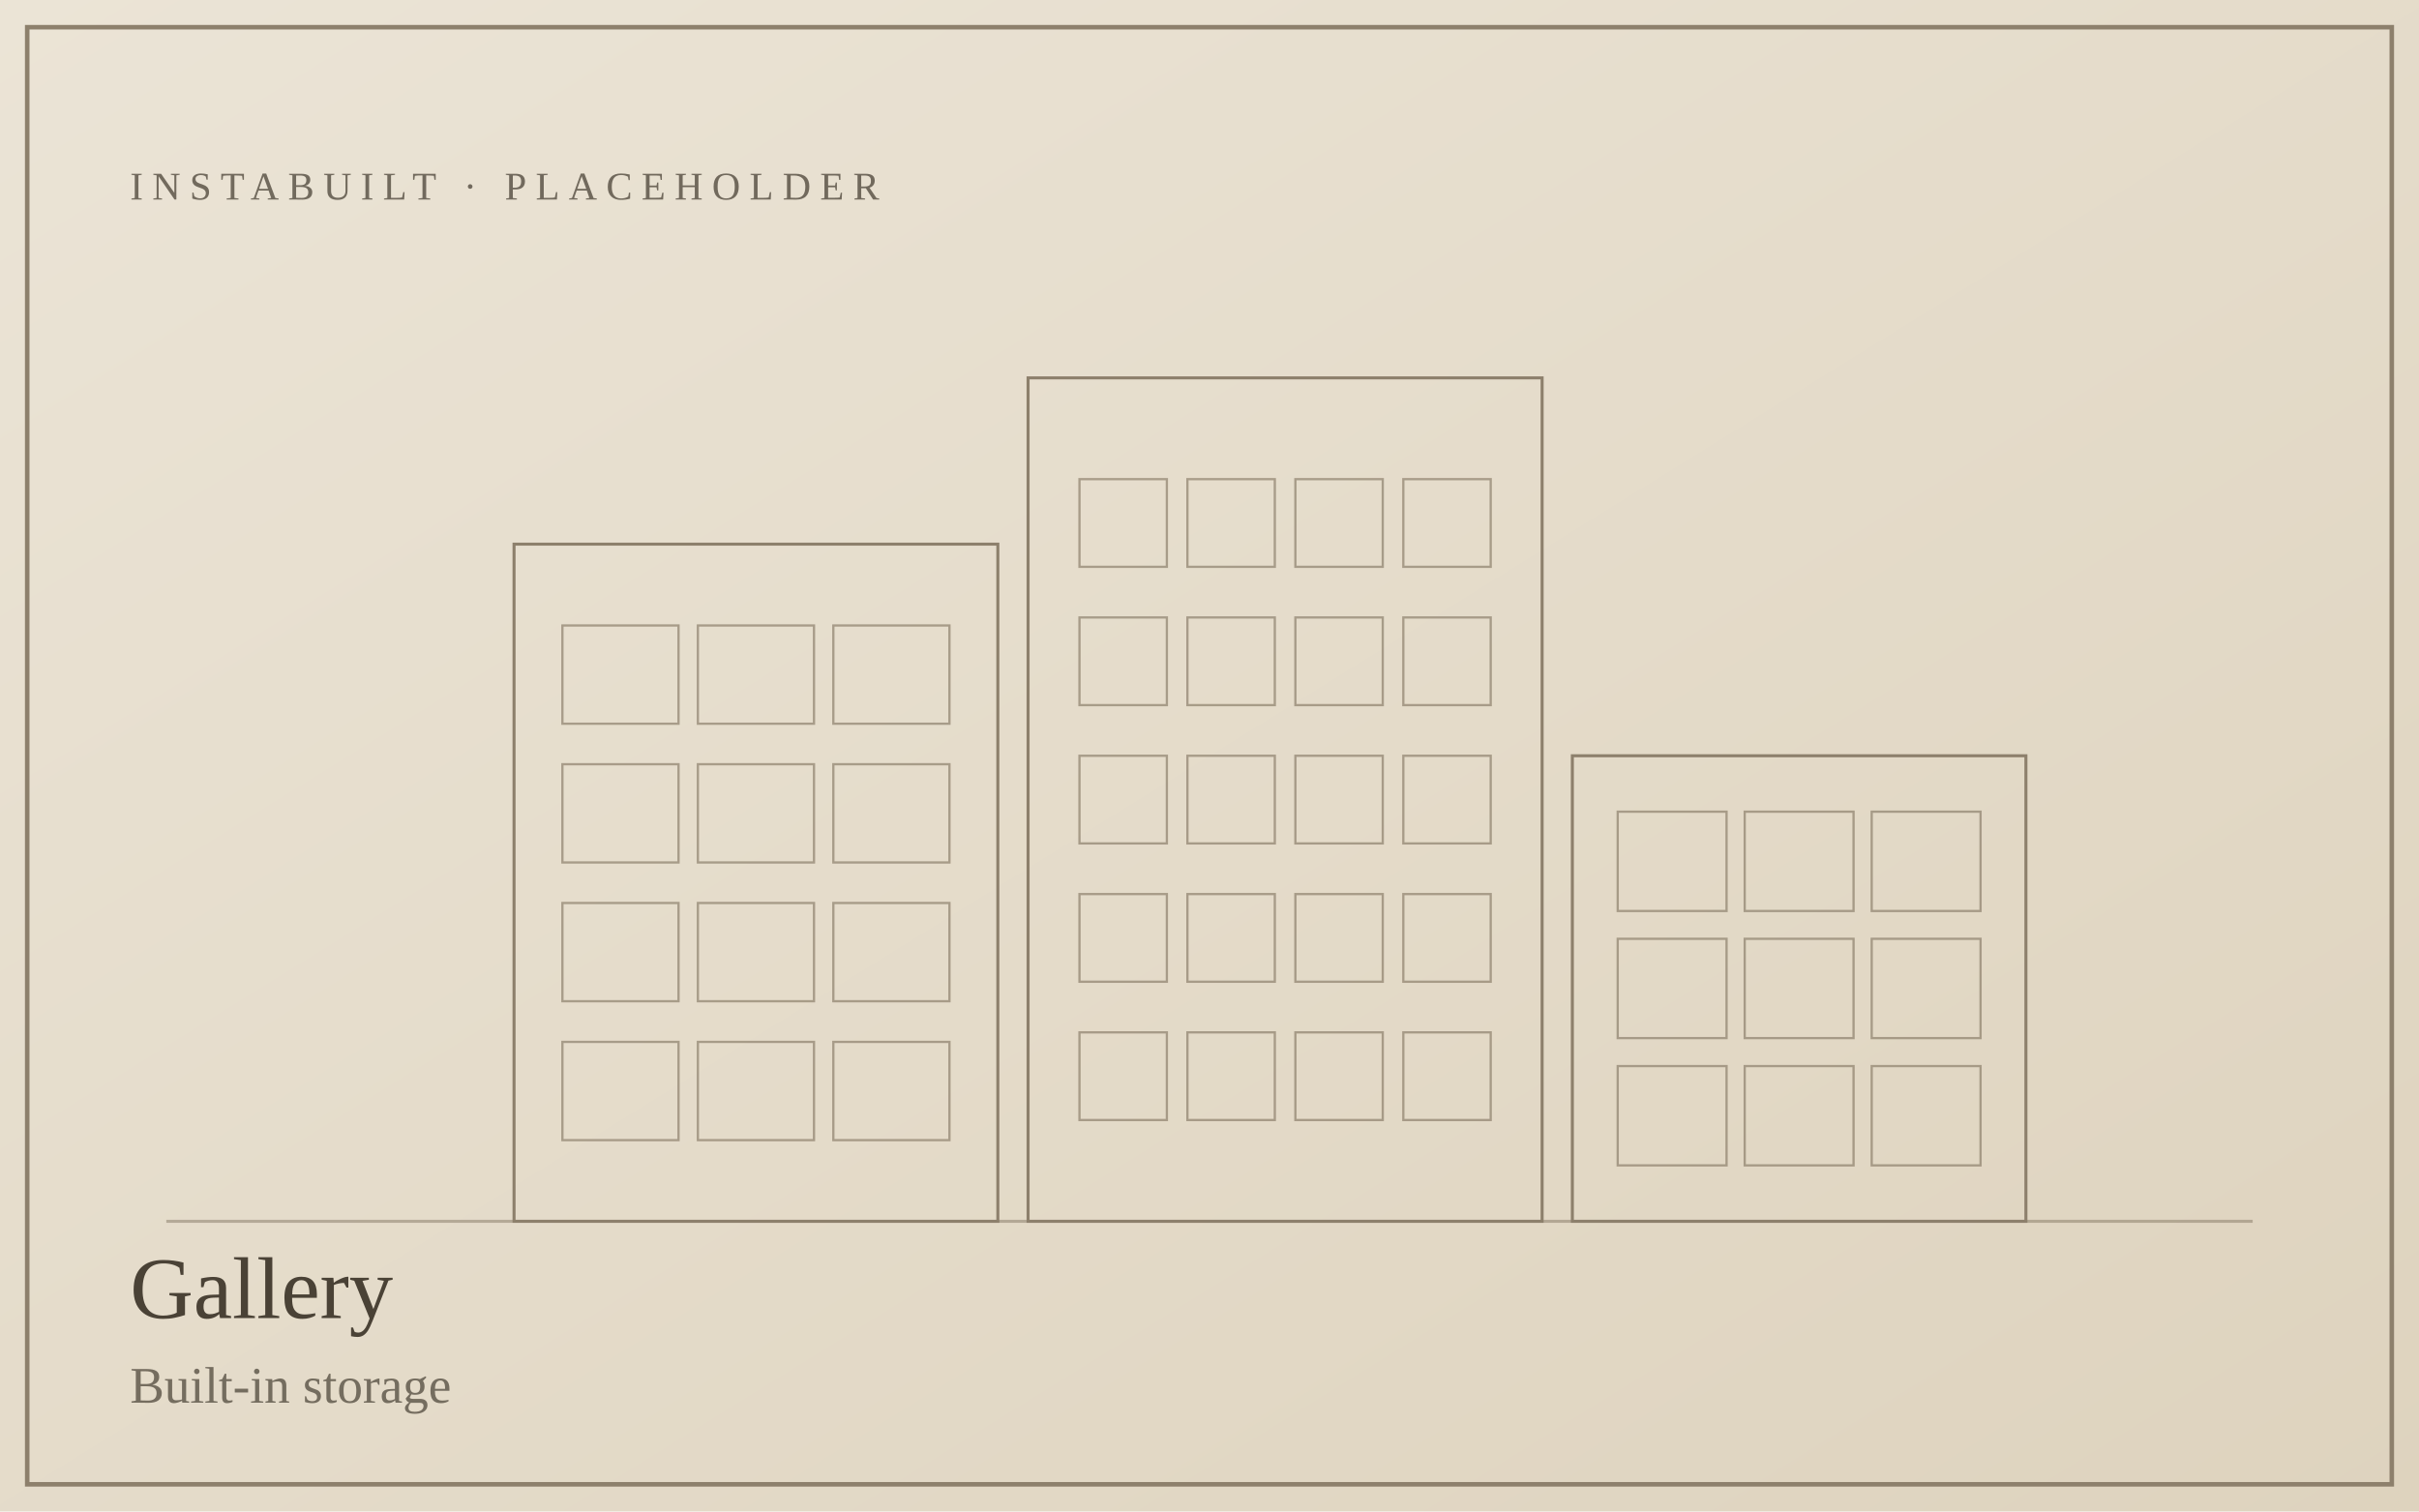
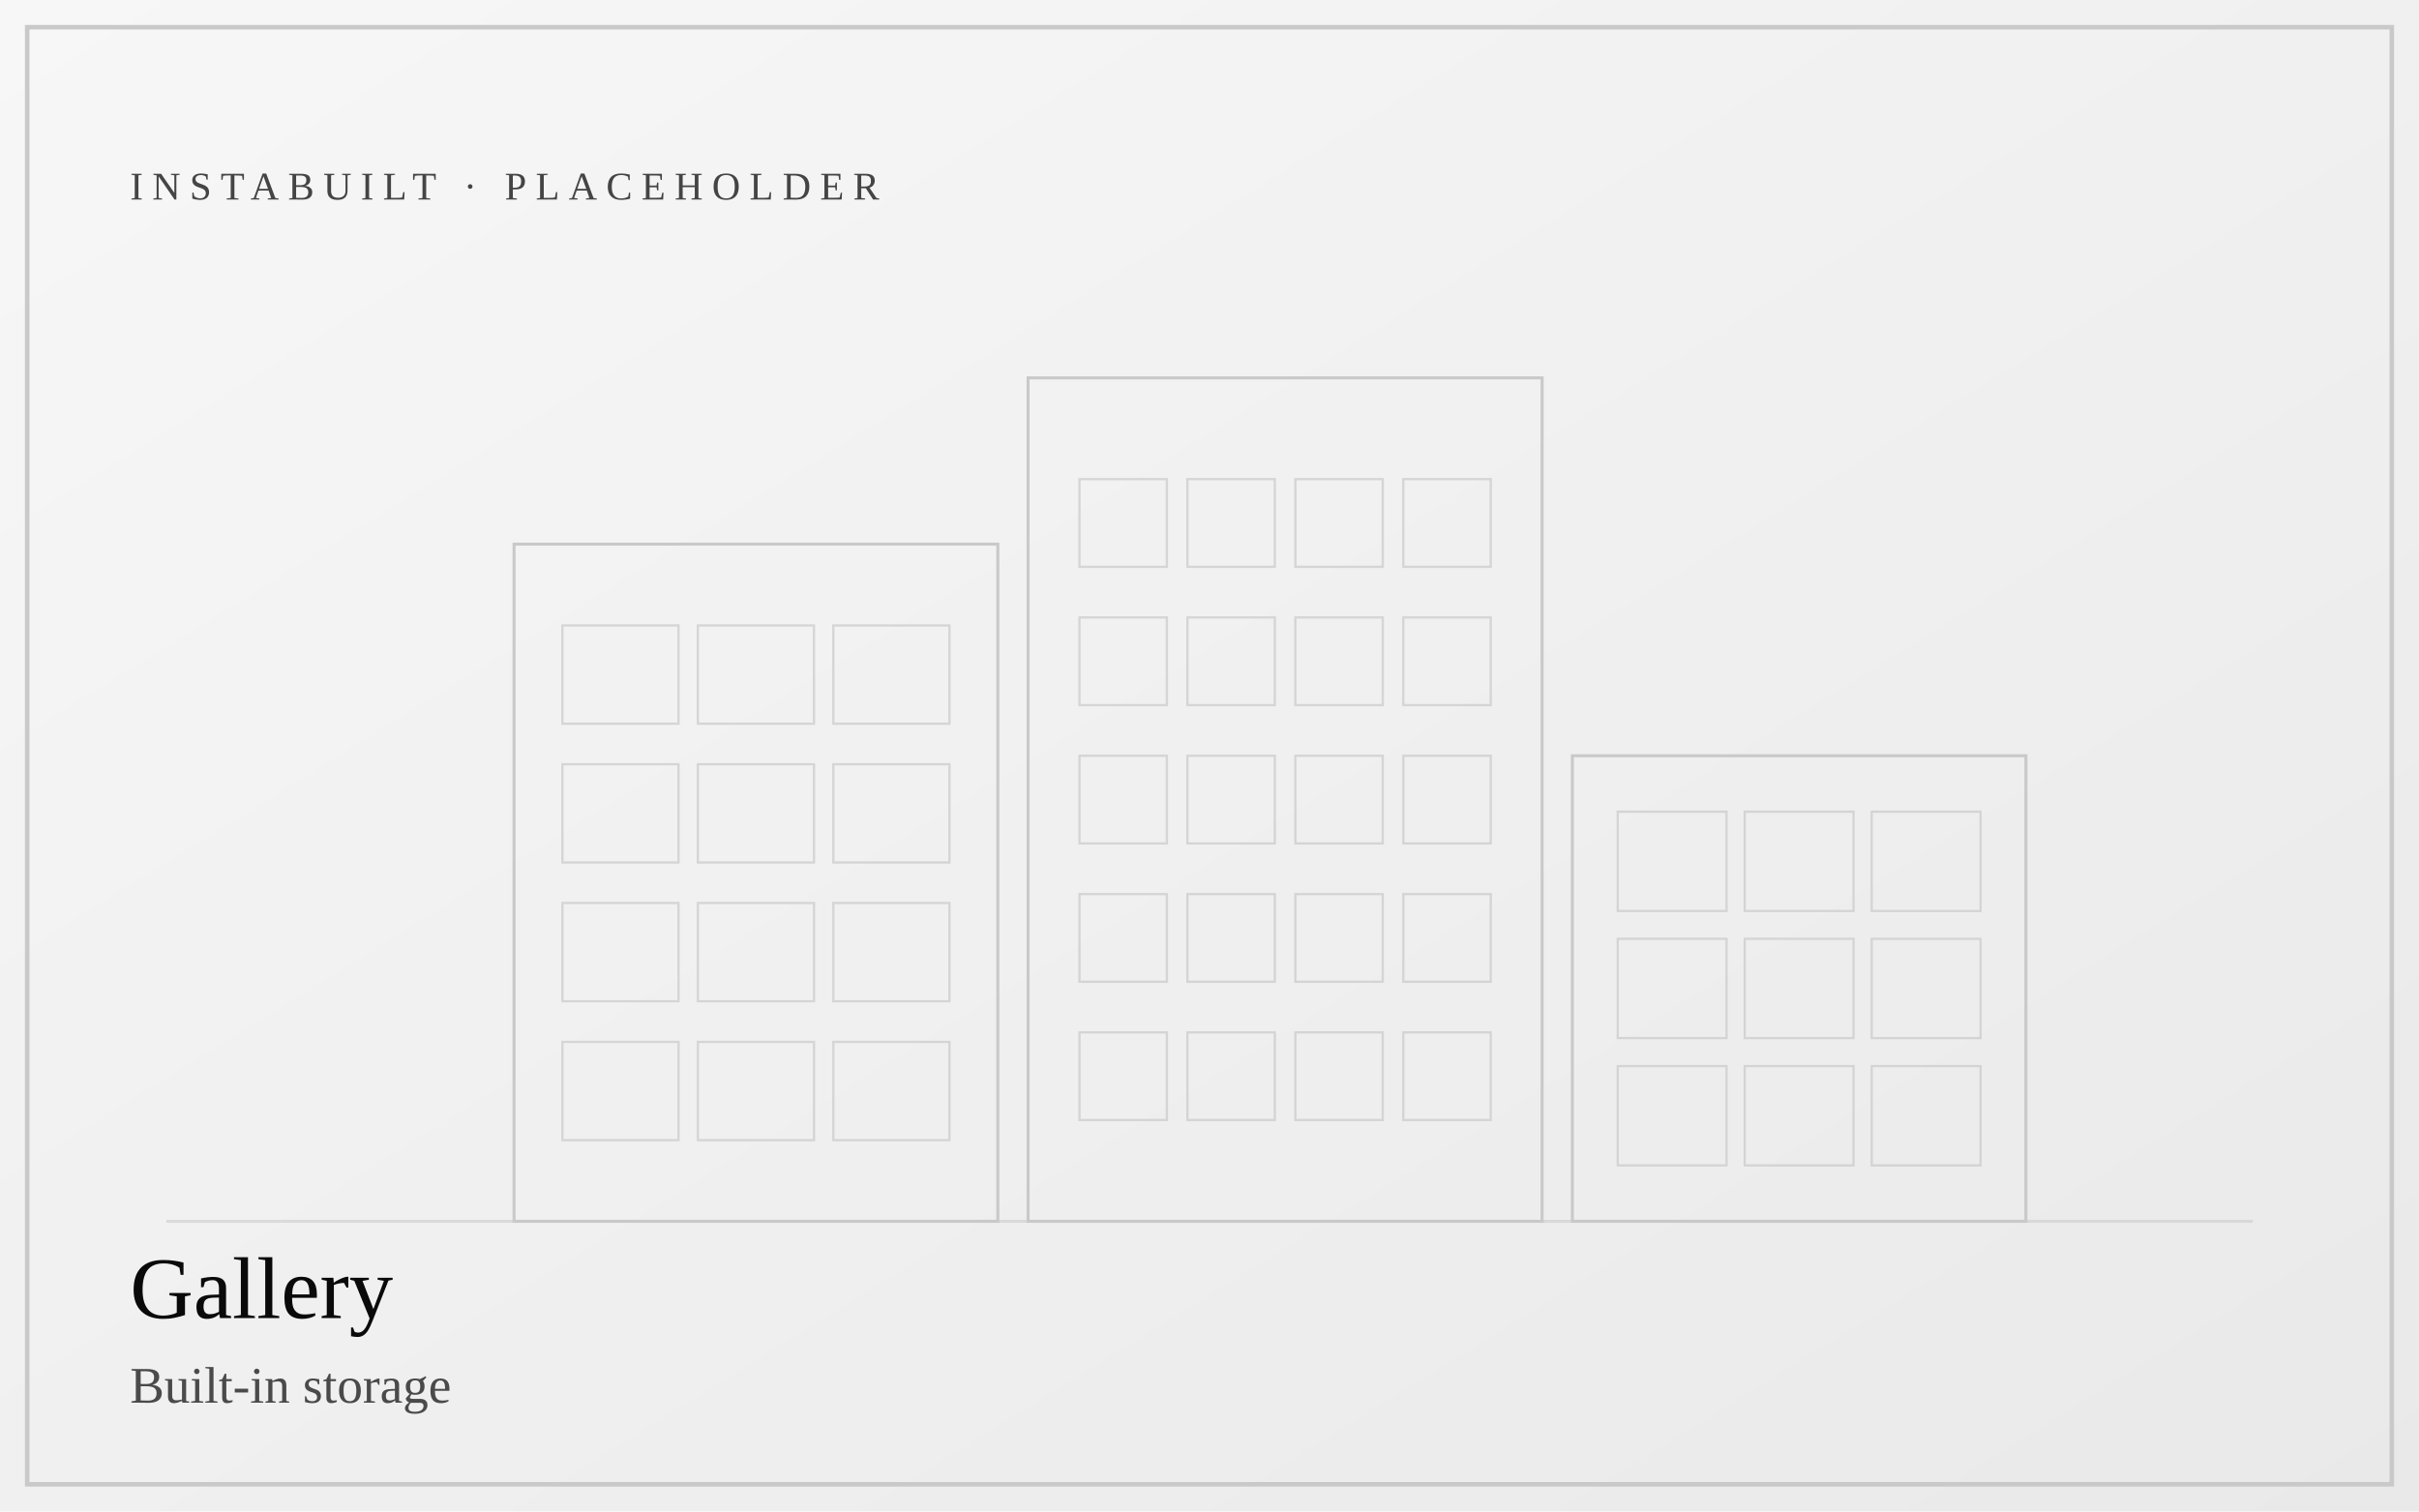
<svg xmlns="http://www.w3.org/2000/svg" width="1600" height="1000" viewBox="0 0 1600 1000" role="img" aria-label="Gallery — Built-in storage">
  <defs>
    <linearGradient id="w" x1="0" y1="0" x2="1" y2="1">
-       <stop offset="0" stop-color="#EBE4D6" />
-       <stop offset="1" stop-color="#DED3BE" />
+       <stop offset="0" stop-color="#f7f7f7" />
+       <stop offset="1" stop-color="#e9e9e9" />
    </linearGradient>
  </defs>
  <rect width="1600" height="1000" fill="url(#w)" />
-   <line x1="110" y1="808" x2="1490" y2="808" stroke="#8D806C" stroke-width="2" opacity="0.55" />
-   <rect x="340" y="360" width="320" height="448" fill="none" stroke="#8D806C" stroke-width="2" />
-   <rect x="372.0" y="413.8" width="76.8" height="65.0" fill="none" stroke="#8D806C" stroke-width="1.5" opacity="0.7" />
-   <rect x="461.6" y="413.8" width="76.8" height="65.0" fill="none" stroke="#8D806C" stroke-width="1.5" opacity="0.7" />
-   <rect x="551.2" y="413.8" width="76.8" height="65.0" fill="none" stroke="#8D806C" stroke-width="1.5" opacity="0.7" />
-   <rect x="372.0" y="505.6" width="76.8" height="65.0" fill="none" stroke="#8D806C" stroke-width="1.5" opacity="0.7" />
-   <rect x="461.6" y="505.6" width="76.8" height="65.0" fill="none" stroke="#8D806C" stroke-width="1.5" opacity="0.7" />
-   <rect x="551.2" y="505.6" width="76.8" height="65.0" fill="none" stroke="#8D806C" stroke-width="1.5" opacity="0.7" />
-   <rect x="372.0" y="597.4" width="76.8" height="65.0" fill="none" stroke="#8D806C" stroke-width="1.5" opacity="0.7" />
-   <rect x="461.6" y="597.4" width="76.8" height="65.0" fill="none" stroke="#8D806C" stroke-width="1.5" opacity="0.7" />
-   <rect x="551.2" y="597.4" width="76.8" height="65.0" fill="none" stroke="#8D806C" stroke-width="1.5" opacity="0.7" />
-   <rect x="372.0" y="689.3" width="76.8" height="65.0" fill="none" stroke="#8D806C" stroke-width="1.5" opacity="0.7" />
-   <rect x="461.6" y="689.3" width="76.8" height="65.0" fill="none" stroke="#8D806C" stroke-width="1.5" opacity="0.7" />
-   <rect x="551.2" y="689.3" width="76.8" height="65.0" fill="none" stroke="#8D806C" stroke-width="1.5" opacity="0.7" />
-   <rect x="680" y="250" width="340" height="558" fill="none" stroke="#8D806C" stroke-width="2" />
-   <rect x="714.0" y="317.0" width="57.8" height="58.0" fill="none" stroke="#8D806C" stroke-width="1.5" opacity="0.7" />
-   <rect x="785.4" y="317.0" width="57.8" height="58.0" fill="none" stroke="#8D806C" stroke-width="1.5" opacity="0.7" />
-   <rect x="856.8" y="317.0" width="57.8" height="58.0" fill="none" stroke="#8D806C" stroke-width="1.5" opacity="0.7" />
-   <rect x="928.2" y="317.0" width="57.8" height="58.0" fill="none" stroke="#8D806C" stroke-width="1.5" opacity="0.7" />
-   <rect x="714.0" y="408.5" width="57.8" height="58.0" fill="none" stroke="#8D806C" stroke-width="1.5" opacity="0.7" />
-   <rect x="785.4" y="408.5" width="57.8" height="58.0" fill="none" stroke="#8D806C" stroke-width="1.5" opacity="0.7" />
-   <rect x="856.8" y="408.5" width="57.8" height="58.0" fill="none" stroke="#8D806C" stroke-width="1.5" opacity="0.7" />
-   <rect x="928.2" y="408.5" width="57.8" height="58.0" fill="none" stroke="#8D806C" stroke-width="1.5" opacity="0.7" />
-   <rect x="714.0" y="500.0" width="57.8" height="58.0" fill="none" stroke="#8D806C" stroke-width="1.5" opacity="0.7" />
-   <rect x="785.4" y="500.0" width="57.8" height="58.0" fill="none" stroke="#8D806C" stroke-width="1.5" opacity="0.7" />
-   <rect x="856.8" y="500.0" width="57.8" height="58.0" fill="none" stroke="#8D806C" stroke-width="1.5" opacity="0.7" />
-   <rect x="928.2" y="500.0" width="57.8" height="58.0" fill="none" stroke="#8D806C" stroke-width="1.5" opacity="0.7" />
-   <rect x="714.0" y="591.5" width="57.8" height="58.0" fill="none" stroke="#8D806C" stroke-width="1.5" opacity="0.7" />
-   <rect x="785.4" y="591.5" width="57.8" height="58.0" fill="none" stroke="#8D806C" stroke-width="1.5" opacity="0.7" />
-   <rect x="856.8" y="591.5" width="57.8" height="58.0" fill="none" stroke="#8D806C" stroke-width="1.5" opacity="0.7" />
-   <rect x="928.2" y="591.5" width="57.8" height="58.0" fill="none" stroke="#8D806C" stroke-width="1.5" opacity="0.7" />
-   <rect x="714.0" y="683.0" width="57.8" height="58.0" fill="none" stroke="#8D806C" stroke-width="1.5" opacity="0.7" />
-   <rect x="785.4" y="683.0" width="57.8" height="58.0" fill="none" stroke="#8D806C" stroke-width="1.5" opacity="0.7" />
-   <rect x="856.8" y="683.0" width="57.8" height="58.0" fill="none" stroke="#8D806C" stroke-width="1.5" opacity="0.7" />
-   <rect x="928.2" y="683.0" width="57.8" height="58.0" fill="none" stroke="#8D806C" stroke-width="1.5" opacity="0.7" />
-   <rect x="1040" y="500" width="300" height="308" fill="none" stroke="#8D806C" stroke-width="2" />
-   <rect x="1070.0" y="537.0" width="72.0" height="65.7" fill="none" stroke="#8D806C" stroke-width="1.5" opacity="0.7" />
-   <rect x="1154.0" y="537.0" width="72.0" height="65.7" fill="none" stroke="#8D806C" stroke-width="1.5" opacity="0.7" />
-   <rect x="1238.0" y="537.0" width="72.0" height="65.7" fill="none" stroke="#8D806C" stroke-width="1.5" opacity="0.7" />
-   <rect x="1070.0" y="621.1" width="72.0" height="65.7" fill="none" stroke="#8D806C" stroke-width="1.5" opacity="0.7" />
-   <rect x="1154.0" y="621.1" width="72.0" height="65.7" fill="none" stroke="#8D806C" stroke-width="1.5" opacity="0.7" />
-   <rect x="1238.0" y="621.1" width="72.0" height="65.7" fill="none" stroke="#8D806C" stroke-width="1.5" opacity="0.7" />
-   <rect x="1070.0" y="705.3" width="72.0" height="65.7" fill="none" stroke="#8D806C" stroke-width="1.5" opacity="0.7" />
-   <rect x="1154.0" y="705.3" width="72.0" height="65.7" fill="none" stroke="#8D806C" stroke-width="1.5" opacity="0.7" />
-   <rect x="1238.0" y="705.3" width="72.0" height="65.7" fill="none" stroke="#8D806C" stroke-width="1.5" opacity="0.7" />
-   <rect x="18" y="18" width="1564" height="964" fill="none" stroke="#8D806C" stroke-width="3" />
-   <text x="86" y="132" font-family="Georgia, 'Times New Roman', serif" font-size="26" letter-spacing="6" fill="#4A4236" opacity="0.75">INSTABUILT · PLACEHOLDER</text>
-   <text x="86" y="872" font-family="Georgia, 'Times New Roman', serif" font-size="58" fill="#4A4236">Gallery</text>
-   <text x="86" y="928" font-family="Georgia, 'Times New Roman', serif" font-size="34" fill="#4A4236" opacity="0.72">Built-in storage</text>
+   <line x1="110" y1="808" x2="1490" y2="808" stroke="#c9c9c9" stroke-width="2" opacity="0.55" />
+   <rect x="340" y="360" width="320" height="448" fill="none" stroke="#c9c9c9" stroke-width="2" />
+   <rect x="372.0" y="413.8" width="76.8" height="65.0" fill="none" stroke="#c9c9c9" stroke-width="1.5" opacity="0.7" />
+   <rect x="461.6" y="413.8" width="76.8" height="65.0" fill="none" stroke="#c9c9c9" stroke-width="1.5" opacity="0.7" />
+   <rect x="551.2" y="413.8" width="76.8" height="65.0" fill="none" stroke="#c9c9c9" stroke-width="1.5" opacity="0.7" />
+   <rect x="372.0" y="505.6" width="76.8" height="65.0" fill="none" stroke="#c9c9c9" stroke-width="1.5" opacity="0.7" />
+   <rect x="461.6" y="505.6" width="76.8" height="65.0" fill="none" stroke="#c9c9c9" stroke-width="1.5" opacity="0.7" />
+   <rect x="551.2" y="505.6" width="76.8" height="65.0" fill="none" stroke="#c9c9c9" stroke-width="1.5" opacity="0.7" />
+   <rect x="372.0" y="597.4" width="76.8" height="65.0" fill="none" stroke="#c9c9c9" stroke-width="1.5" opacity="0.7" />
+   <rect x="461.6" y="597.4" width="76.8" height="65.0" fill="none" stroke="#c9c9c9" stroke-width="1.5" opacity="0.7" />
+   <rect x="551.2" y="597.4" width="76.8" height="65.0" fill="none" stroke="#c9c9c9" stroke-width="1.5" opacity="0.7" />
+   <rect x="372.0" y="689.3" width="76.8" height="65.0" fill="none" stroke="#c9c9c9" stroke-width="1.5" opacity="0.7" />
+   <rect x="461.6" y="689.3" width="76.8" height="65.0" fill="none" stroke="#c9c9c9" stroke-width="1.5" opacity="0.7" />
+   <rect x="551.2" y="689.3" width="76.8" height="65.0" fill="none" stroke="#c9c9c9" stroke-width="1.5" opacity="0.7" />
+   <rect x="680" y="250" width="340" height="558" fill="none" stroke="#c9c9c9" stroke-width="2" />
+   <rect x="714.0" y="317.0" width="57.8" height="58.0" fill="none" stroke="#c9c9c9" stroke-width="1.5" opacity="0.7" />
+   <rect x="785.4" y="317.0" width="57.8" height="58.0" fill="none" stroke="#c9c9c9" stroke-width="1.5" opacity="0.7" />
+   <rect x="856.8" y="317.0" width="57.8" height="58.0" fill="none" stroke="#c9c9c9" stroke-width="1.5" opacity="0.7" />
+   <rect x="928.2" y="317.0" width="57.8" height="58.0" fill="none" stroke="#c9c9c9" stroke-width="1.5" opacity="0.7" />
+   <rect x="714.0" y="408.5" width="57.8" height="58.0" fill="none" stroke="#c9c9c9" stroke-width="1.5" opacity="0.7" />
+   <rect x="785.4" y="408.5" width="57.8" height="58.0" fill="none" stroke="#c9c9c9" stroke-width="1.5" opacity="0.7" />
+   <rect x="856.8" y="408.5" width="57.8" height="58.0" fill="none" stroke="#c9c9c9" stroke-width="1.5" opacity="0.7" />
+   <rect x="928.2" y="408.5" width="57.8" height="58.0" fill="none" stroke="#c9c9c9" stroke-width="1.5" opacity="0.7" />
+   <rect x="714.0" y="500.0" width="57.8" height="58.0" fill="none" stroke="#c9c9c9" stroke-width="1.5" opacity="0.7" />
+   <rect x="785.4" y="500.0" width="57.8" height="58.0" fill="none" stroke="#c9c9c9" stroke-width="1.5" opacity="0.7" />
+   <rect x="856.8" y="500.0" width="57.8" height="58.0" fill="none" stroke="#c9c9c9" stroke-width="1.5" opacity="0.7" />
+   <rect x="928.2" y="500.0" width="57.8" height="58.0" fill="none" stroke="#c9c9c9" stroke-width="1.5" opacity="0.7" />
+   <rect x="714.0" y="591.5" width="57.8" height="58.0" fill="none" stroke="#c9c9c9" stroke-width="1.5" opacity="0.7" />
+   <rect x="785.4" y="591.5" width="57.8" height="58.0" fill="none" stroke="#c9c9c9" stroke-width="1.5" opacity="0.7" />
+   <rect x="856.8" y="591.5" width="57.8" height="58.0" fill="none" stroke="#c9c9c9" stroke-width="1.5" opacity="0.7" />
+   <rect x="928.2" y="591.5" width="57.8" height="58.0" fill="none" stroke="#c9c9c9" stroke-width="1.5" opacity="0.7" />
+   <rect x="714.0" y="683.0" width="57.8" height="58.0" fill="none" stroke="#c9c9c9" stroke-width="1.5" opacity="0.7" />
+   <rect x="785.4" y="683.0" width="57.8" height="58.0" fill="none" stroke="#c9c9c9" stroke-width="1.5" opacity="0.7" />
+   <rect x="856.8" y="683.0" width="57.8" height="58.0" fill="none" stroke="#c9c9c9" stroke-width="1.5" opacity="0.7" />
+   <rect x="928.2" y="683.0" width="57.8" height="58.0" fill="none" stroke="#c9c9c9" stroke-width="1.5" opacity="0.7" />
+   <rect x="1040" y="500" width="300" height="308" fill="none" stroke="#c9c9c9" stroke-width="2" />
+   <rect x="1070.0" y="537.0" width="72.0" height="65.7" fill="none" stroke="#c9c9c9" stroke-width="1.5" opacity="0.7" />
+   <rect x="1154.0" y="537.0" width="72.0" height="65.7" fill="none" stroke="#c9c9c9" stroke-width="1.5" opacity="0.7" />
+   <rect x="1238.0" y="537.0" width="72.0" height="65.7" fill="none" stroke="#c9c9c9" stroke-width="1.5" opacity="0.7" />
+   <rect x="1070.0" y="621.1" width="72.0" height="65.7" fill="none" stroke="#c9c9c9" stroke-width="1.5" opacity="0.7" />
+   <rect x="1154.0" y="621.1" width="72.0" height="65.7" fill="none" stroke="#c9c9c9" stroke-width="1.5" opacity="0.7" />
+   <rect x="1238.0" y="621.1" width="72.0" height="65.7" fill="none" stroke="#c9c9c9" stroke-width="1.5" opacity="0.7" />
+   <rect x="1070.0" y="705.3" width="72.0" height="65.7" fill="none" stroke="#c9c9c9" stroke-width="1.5" opacity="0.7" />
+   <rect x="1154.0" y="705.3" width="72.0" height="65.7" fill="none" stroke="#c9c9c9" stroke-width="1.5" opacity="0.7" />
+   <rect x="1238.0" y="705.3" width="72.0" height="65.7" fill="none" stroke="#c9c9c9" stroke-width="1.5" opacity="0.7" />
+   <rect x="18" y="18" width="1564" height="964" fill="none" stroke="#c9c9c9" stroke-width="3" />
+   <text x="86" y="132" font-family="Georgia, 'Times New Roman', serif" font-size="26" letter-spacing="6" fill="#0a0a0a" opacity="0.75">INSTABUILT · PLACEHOLDER</text>
+   <text x="86" y="872" font-family="Georgia, 'Times New Roman', serif" font-size="58" fill="#0a0a0a">Gallery</text>
+   <text x="86" y="928" font-family="Georgia, 'Times New Roman', serif" font-size="34" fill="#0a0a0a" opacity="0.72">Built-in storage</text>
</svg>
